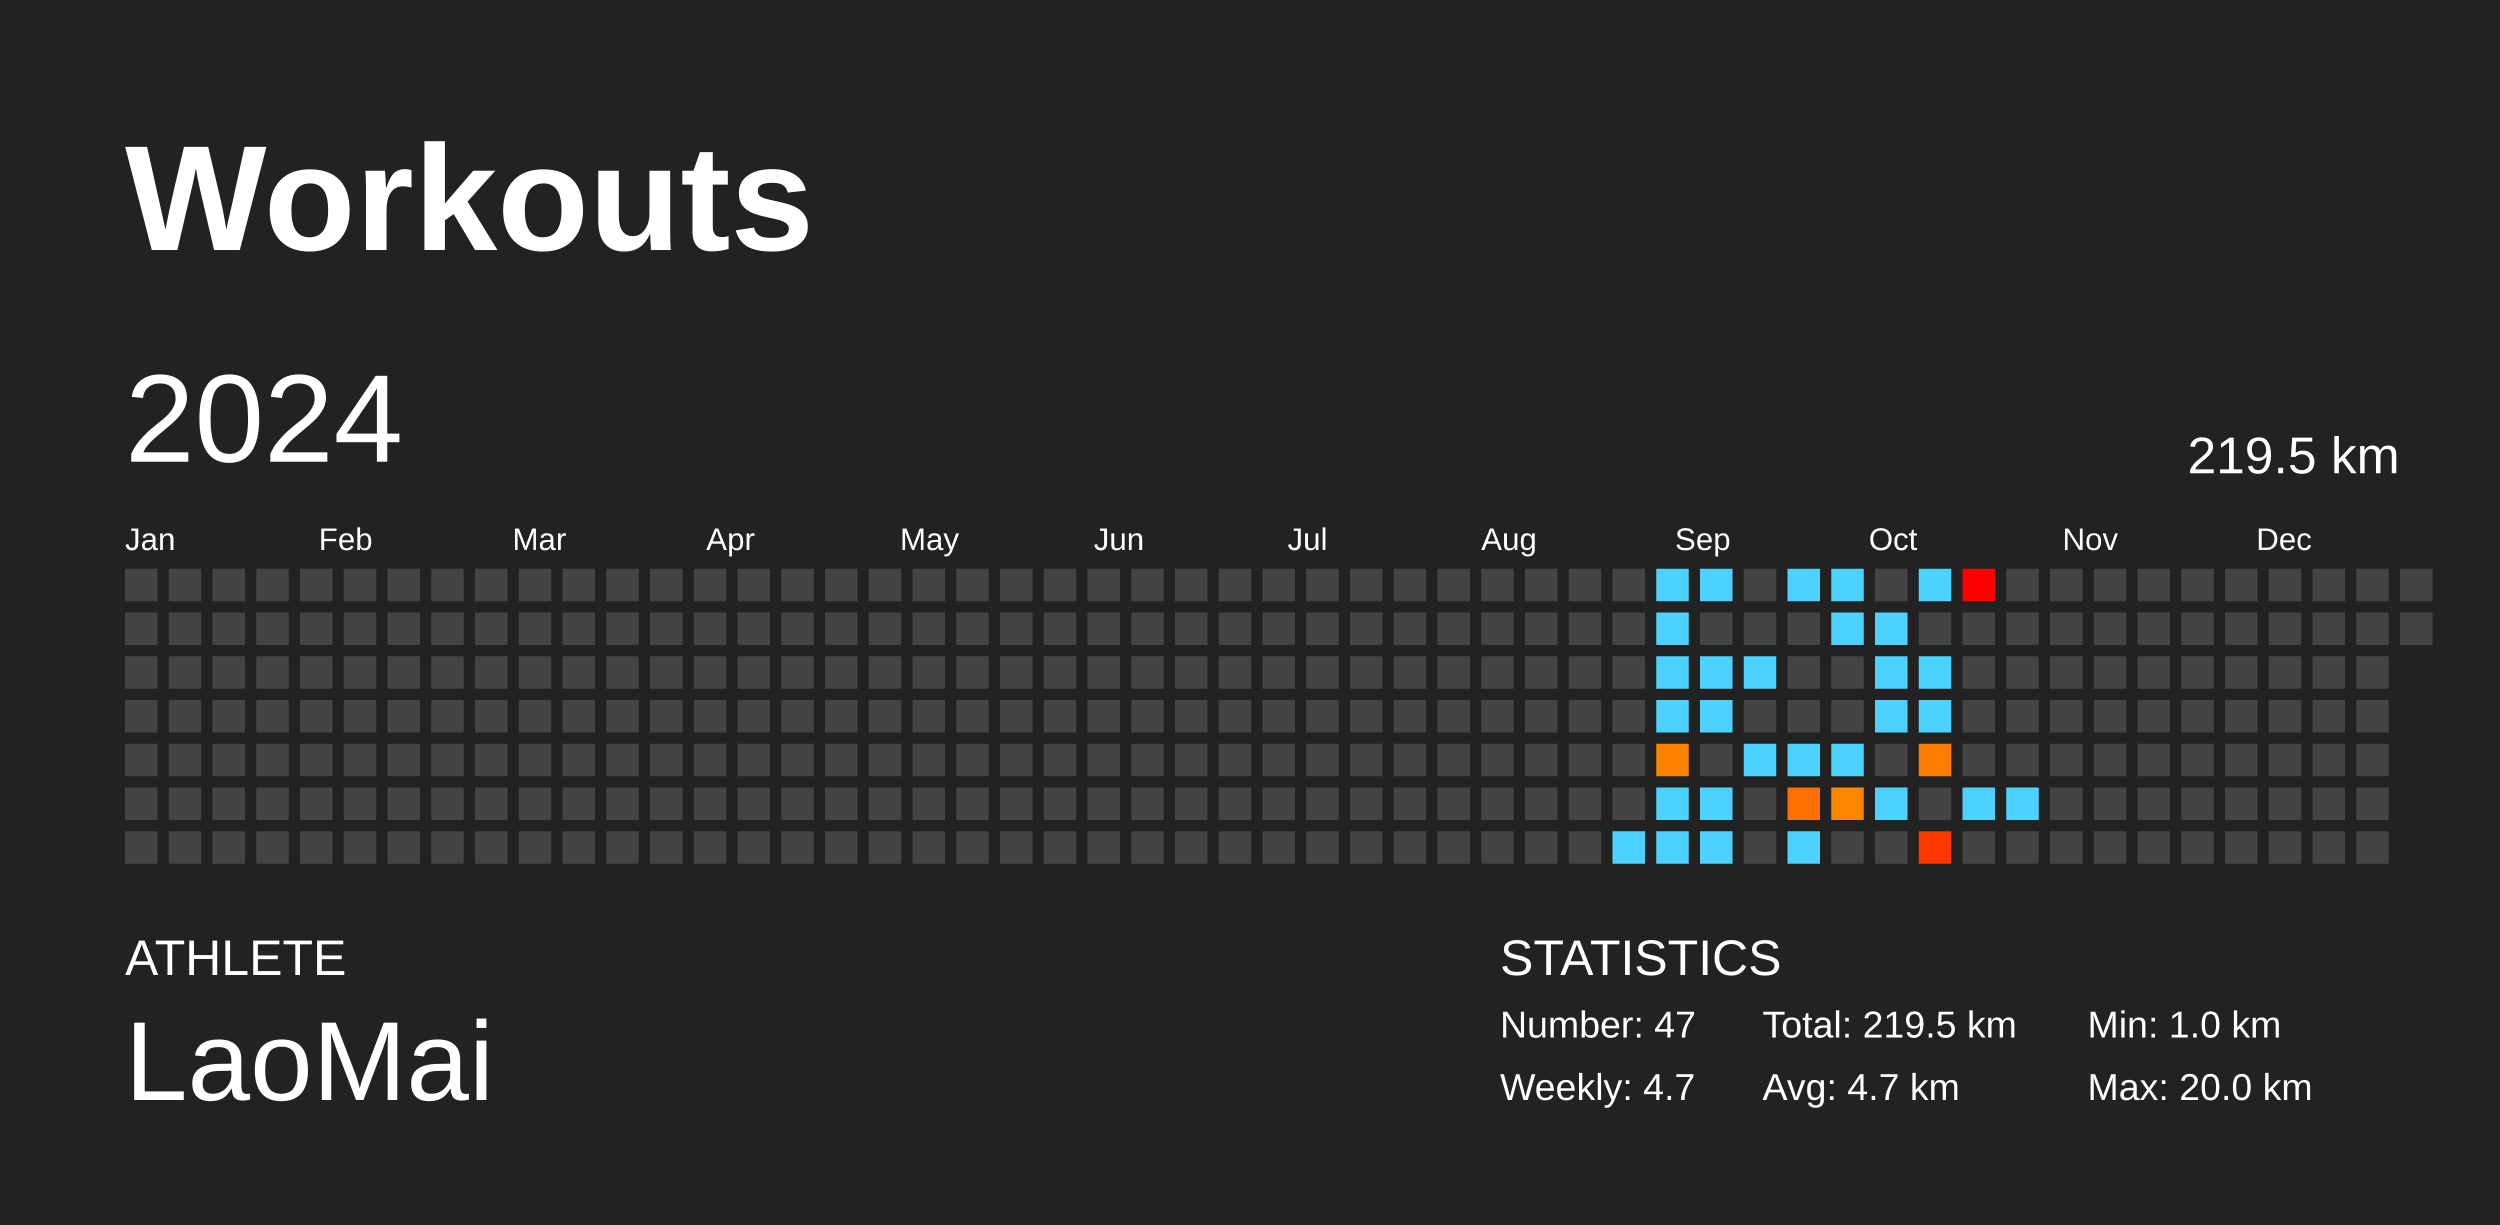
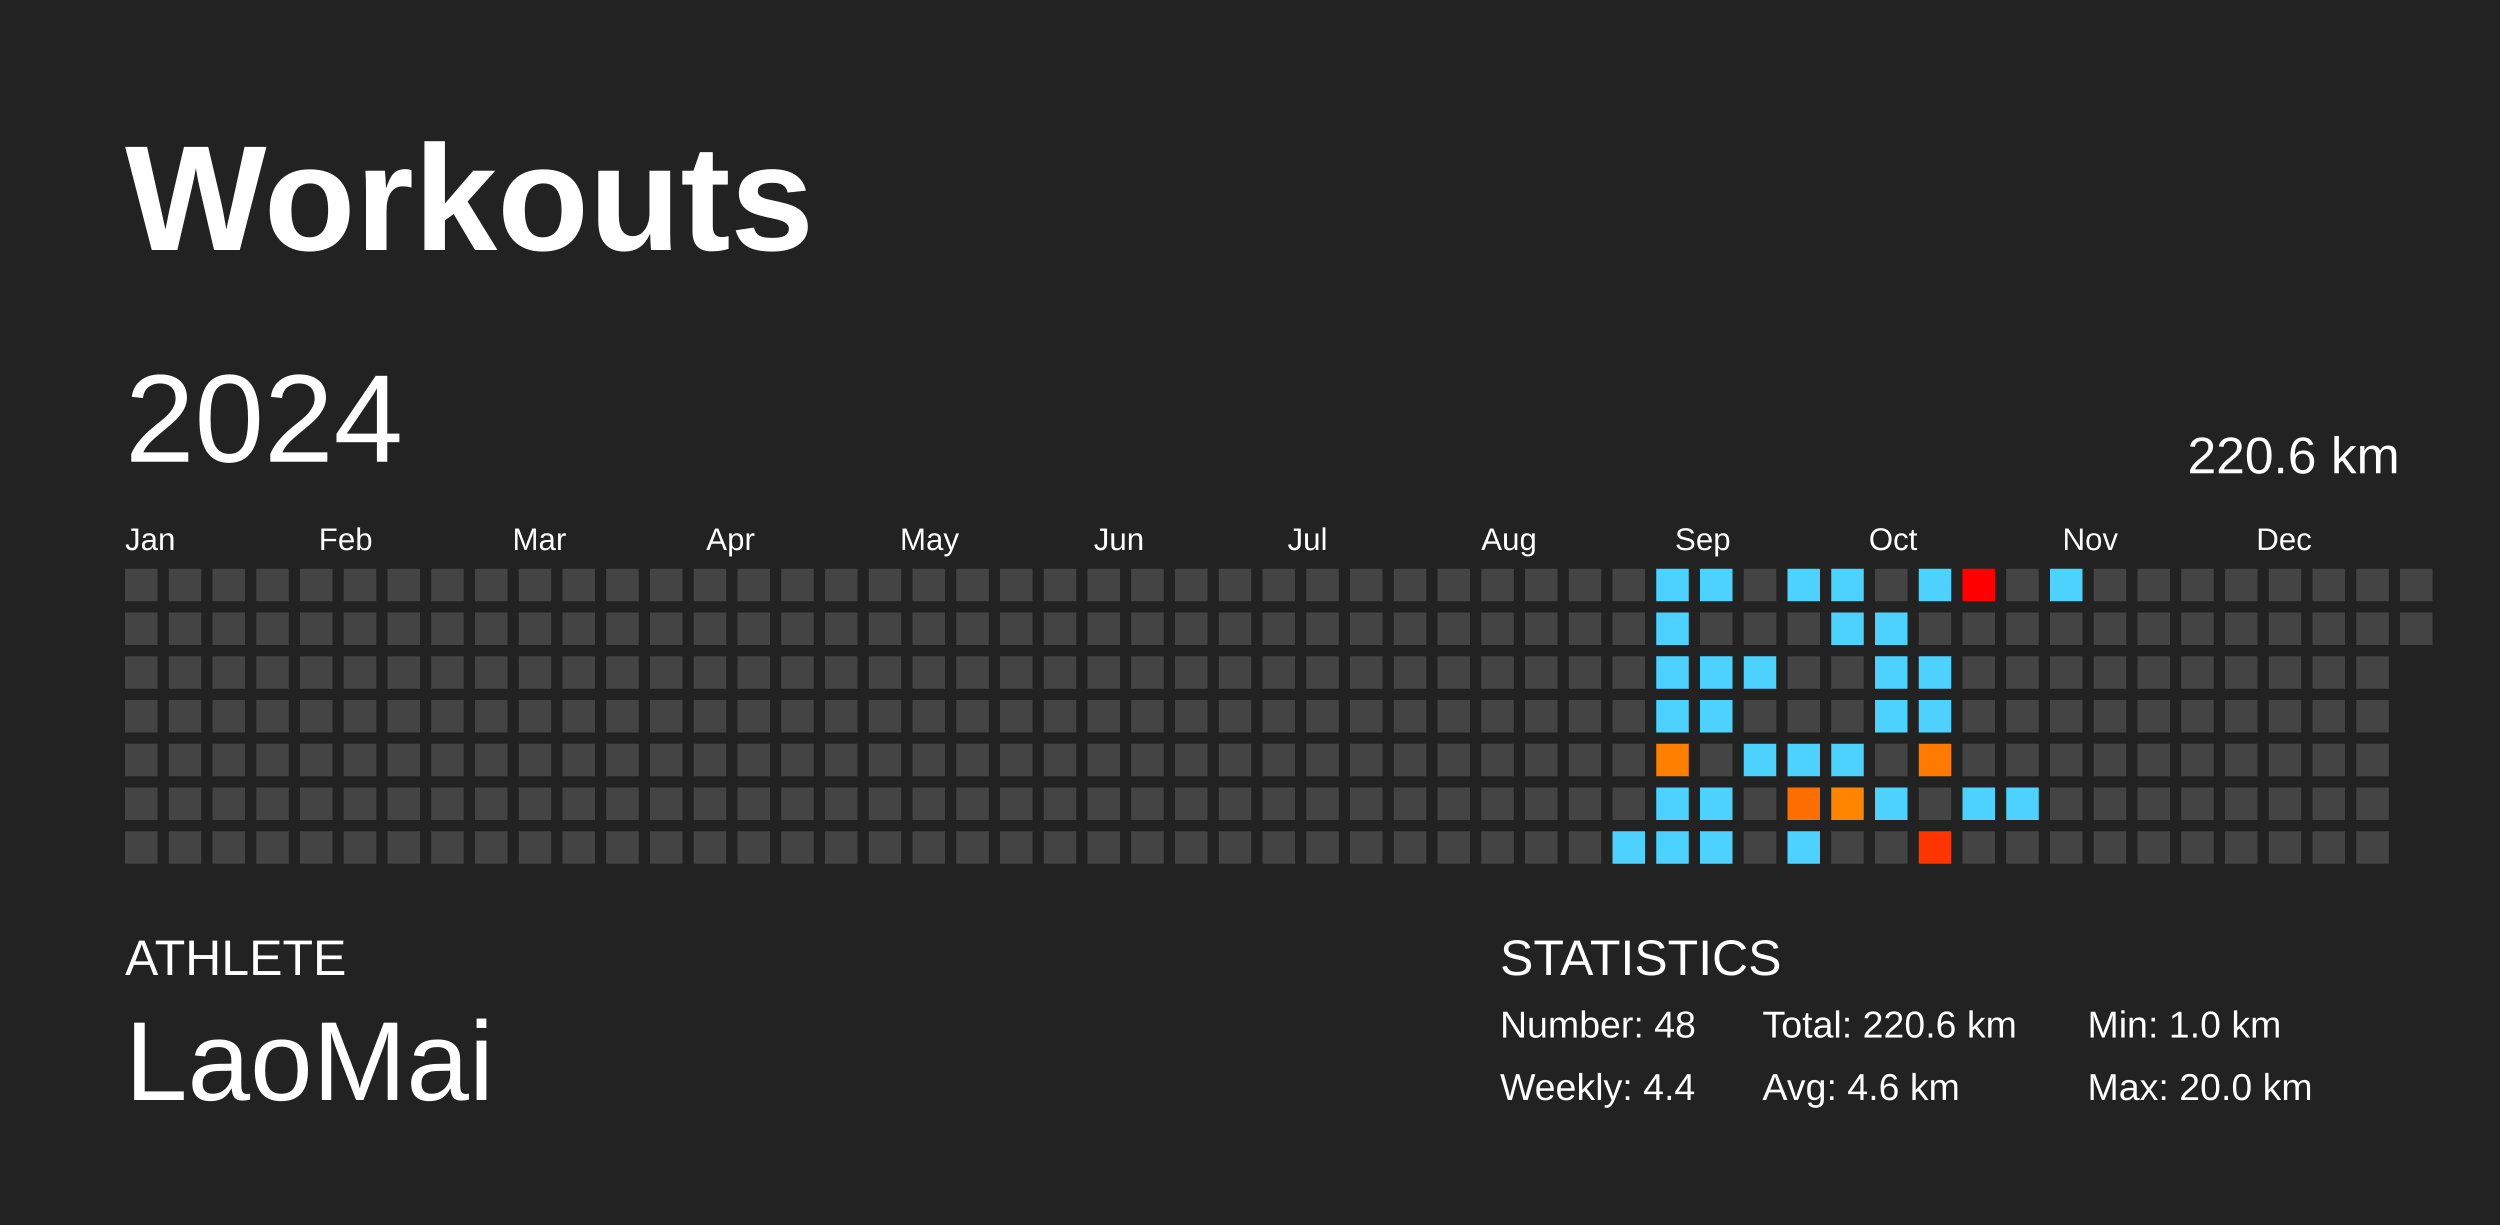
<svg xmlns="http://www.w3.org/2000/svg" baseProfile="full" height="98mm" version="1.1" viewBox="0,0,200,98" width="200mm">
  <defs />
  <rect fill="#222222" height="98" width="200" x="0" y="0" />
  <text fill="#FFFFFF" style="font-size:12px; font-family:Arial; font-weight:bold;" x="10" y="20">Workouts</text>
  <text fill="#FFFFFF" style="font-size:4px; font-family:Arial" x="10" y="78">ATHLETE</text>
  <text fill="#FFFFFF" style="font-size:9px; font-family:Arial" x="10" y="88">LaoMai</text>
  <text fill="#FFFFFF" style="font-size:4px; font-family:Arial" x="120" y="78">STATISTICS</text>
-   <text fill="#FFFFFF" style="font-size:3px; font-family:Arial" x="120" y="83">Number: 47</text>
-   <text fill="#FFFFFF" style="font-size:3px; font-family:Arial" x="120" y="88">Weekly: 4.7</text>
-   <text fill="#FFFFFF" style="font-size:3px; font-family:Arial" x="141" y="83">Total: 219.5 km</text>
-   <text fill="#FFFFFF" style="font-size:3px; font-family:Arial" x="141" y="88">Avg: 4.7 km</text>
+   <text fill="#FFFFFF" style="font-size:3px; font-family:Arial" x="120" y="83">Number: 48</text>
+   <text fill="#FFFFFF" style="font-size:3px; font-family:Arial" x="120" y="88">Weekly: 4.4</text>
+   <text fill="#FFFFFF" style="font-size:3px; font-family:Arial" x="141" y="83">Total: 220.6 km</text>
+   <text fill="#FFFFFF" style="font-size:3px; font-family:Arial" x="141" y="88">Avg: 4.6 km</text>
  <text fill="#FFFFFF" style="font-size:3px; font-family:Arial" x="167" y="83">Min: 1.0 km</text>
  <text fill="#FFFFFF" style="font-size:3px; font-family:Arial" x="167" y="88">Max: 20.0 km</text>
  <text dominant-baseline="hanging" fill="#FFFFFF" style="font-size:10.0px; font-family:Arial;" x="10" y="30">2024</text>
-   <text dominant-baseline="hanging" fill="#FFFFFF" style="font-size:4.125px; font-family:Arial;" x="175" y="35">219.5 km</text>
+   <text dominant-baseline="hanging" fill="#FFFFFF" style="font-size:4.125px; font-family:Arial;" x="175" y="35">220.6 km</text>
  <text fill="#FFFFFF" style="font-size:2.5px; font-family:Arial" x="10.0" y="44">Jan</text>
  <text fill="#FFFFFF" style="font-size:2.5px; font-family:Arial" x="25.5" y="44">Feb</text>
  <text fill="#FFFFFF" style="font-size:2.5px; font-family:Arial" x="41.0" y="44">Mar</text>
  <text fill="#FFFFFF" style="font-size:2.5px; font-family:Arial" x="56.5" y="44">Apr</text>
  <text fill="#FFFFFF" style="font-size:2.5px; font-family:Arial" x="72.0" y="44">May</text>
  <text fill="#FFFFFF" style="font-size:2.5px; font-family:Arial" x="87.5" y="44">Jun</text>
  <text fill="#FFFFFF" style="font-size:2.5px; font-family:Arial" x="103.0" y="44">Jul</text>
  <text fill="#FFFFFF" style="font-size:2.5px; font-family:Arial" x="118.5" y="44">Aug</text>
  <text fill="#FFFFFF" style="font-size:2.5px; font-family:Arial" x="134.0" y="44">Sep</text>
  <text fill="#FFFFFF" style="font-size:2.5px; font-family:Arial" x="149.5" y="44">Oct</text>
  <text fill="#FFFFFF" style="font-size:2.5px; font-family:Arial" x="165.0" y="44">Nov</text>
  <text fill="#FFFFFF" style="font-size:2.5px; font-family:Arial" x="180.5" y="44">Dec</text>
  <rect fill="#444444" height="2.6" width="2.6" x="10.0" y="45.5" />
  <rect fill="#444444" height="2.6" width="2.6" x="10.0" y="49.0" />
  <rect fill="#444444" height="2.6" width="2.6" x="10.0" y="52.5" />
  <rect fill="#444444" height="2.6" width="2.6" x="10.0" y="56.0" />
  <rect fill="#444444" height="2.6" width="2.6" x="10.0" y="59.5" />
  <rect fill="#444444" height="2.6" width="2.6" x="10.0" y="63.0" />
  <rect fill="#444444" height="2.6" width="2.6" x="10.0" y="66.5" />
  <rect fill="#444444" height="2.6" width="2.6" x="13.5" y="45.5" />
  <rect fill="#444444" height="2.6" width="2.6" x="13.5" y="49.0" />
  <rect fill="#444444" height="2.6" width="2.6" x="13.5" y="52.5" />
  <rect fill="#444444" height="2.6" width="2.6" x="13.5" y="56.0" />
  <rect fill="#444444" height="2.6" width="2.6" x="13.5" y="59.5" />
  <rect fill="#444444" height="2.6" width="2.6" x="13.5" y="63.0" />
  <rect fill="#444444" height="2.6" width="2.6" x="13.5" y="66.5" />
  <rect fill="#444444" height="2.6" width="2.6" x="17.0" y="45.5" />
  <rect fill="#444444" height="2.6" width="2.6" x="17.0" y="49.0" />
  <rect fill="#444444" height="2.6" width="2.6" x="17.0" y="52.5" />
  <rect fill="#444444" height="2.6" width="2.6" x="17.0" y="56.0" />
  <rect fill="#444444" height="2.6" width="2.6" x="17.0" y="59.5" />
  <rect fill="#444444" height="2.6" width="2.6" x="17.0" y="63.0" />
  <rect fill="#444444" height="2.6" width="2.6" x="17.0" y="66.5" />
  <rect fill="#444444" height="2.6" width="2.6" x="20.5" y="45.5" />
  <rect fill="#444444" height="2.6" width="2.6" x="20.5" y="49.0" />
  <rect fill="#444444" height="2.6" width="2.6" x="20.5" y="52.5" />
  <rect fill="#444444" height="2.6" width="2.6" x="20.5" y="56.0" />
  <rect fill="#444444" height="2.6" width="2.6" x="20.5" y="59.5" />
  <rect fill="#444444" height="2.6" width="2.6" x="20.5" y="63.0" />
  <rect fill="#444444" height="2.6" width="2.6" x="20.5" y="66.5" />
  <rect fill="#444444" height="2.6" width="2.6" x="24.0" y="45.5" />
  <rect fill="#444444" height="2.6" width="2.6" x="24.0" y="49.0" />
  <rect fill="#444444" height="2.6" width="2.6" x="24.0" y="52.5" />
  <rect fill="#444444" height="2.6" width="2.6" x="24.0" y="56.0" />
  <rect fill="#444444" height="2.6" width="2.6" x="24.0" y="59.5" />
  <rect fill="#444444" height="2.6" width="2.6" x="24.0" y="63.0" />
  <rect fill="#444444" height="2.6" width="2.6" x="24.0" y="66.5" />
  <rect fill="#444444" height="2.6" width="2.6" x="27.5" y="45.5" />
  <rect fill="#444444" height="2.6" width="2.6" x="27.5" y="49.0" />
  <rect fill="#444444" height="2.6" width="2.6" x="27.5" y="52.5" />
  <rect fill="#444444" height="2.6" width="2.6" x="27.5" y="56.0" />
  <rect fill="#444444" height="2.6" width="2.6" x="27.5" y="59.5" />
  <rect fill="#444444" height="2.6" width="2.6" x="27.5" y="63.0" />
  <rect fill="#444444" height="2.6" width="2.6" x="27.5" y="66.5" />
  <rect fill="#444444" height="2.6" width="2.6" x="31.0" y="45.5" />
  <rect fill="#444444" height="2.6" width="2.6" x="31.0" y="49.0" />
  <rect fill="#444444" height="2.6" width="2.6" x="31.0" y="52.5" />
  <rect fill="#444444" height="2.6" width="2.6" x="31.0" y="56.0" />
  <rect fill="#444444" height="2.6" width="2.6" x="31.0" y="59.5" />
  <rect fill="#444444" height="2.6" width="2.6" x="31.0" y="63.0" />
  <rect fill="#444444" height="2.6" width="2.6" x="31.0" y="66.5" />
  <rect fill="#444444" height="2.6" width="2.6" x="34.5" y="45.5" />
  <rect fill="#444444" height="2.6" width="2.6" x="34.5" y="49.0" />
  <rect fill="#444444" height="2.6" width="2.6" x="34.5" y="52.5" />
  <rect fill="#444444" height="2.6" width="2.6" x="34.5" y="56.0" />
  <rect fill="#444444" height="2.6" width="2.6" x="34.5" y="59.5" />
  <rect fill="#444444" height="2.6" width="2.6" x="34.5" y="63.0" />
  <rect fill="#444444" height="2.6" width="2.6" x="34.5" y="66.5" />
  <rect fill="#444444" height="2.6" width="2.6" x="38.0" y="45.5" />
  <rect fill="#444444" height="2.6" width="2.6" x="38.0" y="49.0" />
  <rect fill="#444444" height="2.6" width="2.6" x="38.0" y="52.5" />
  <rect fill="#444444" height="2.6" width="2.6" x="38.0" y="56.0" />
  <rect fill="#444444" height="2.6" width="2.6" x="38.0" y="59.5" />
  <rect fill="#444444" height="2.6" width="2.6" x="38.0" y="63.0" />
  <rect fill="#444444" height="2.6" width="2.6" x="38.0" y="66.5" />
  <rect fill="#444444" height="2.6" width="2.6" x="41.5" y="45.5" />
  <rect fill="#444444" height="2.6" width="2.6" x="41.5" y="49.0" />
  <rect fill="#444444" height="2.6" width="2.6" x="41.5" y="52.5" />
  <rect fill="#444444" height="2.6" width="2.6" x="41.5" y="56.0" />
  <rect fill="#444444" height="2.6" width="2.6" x="41.5" y="59.5" />
  <rect fill="#444444" height="2.6" width="2.6" x="41.5" y="63.0" />
  <rect fill="#444444" height="2.6" width="2.6" x="41.5" y="66.5" />
  <rect fill="#444444" height="2.6" width="2.6" x="45.0" y="45.5" />
  <rect fill="#444444" height="2.6" width="2.6" x="45.0" y="49.0" />
  <rect fill="#444444" height="2.6" width="2.6" x="45.0" y="52.5" />
  <rect fill="#444444" height="2.6" width="2.6" x="45.0" y="56.0" />
  <rect fill="#444444" height="2.6" width="2.6" x="45.0" y="59.5" />
  <rect fill="#444444" height="2.6" width="2.6" x="45.0" y="63.0" />
  <rect fill="#444444" height="2.6" width="2.6" x="45.0" y="66.5" />
  <rect fill="#444444" height="2.6" width="2.6" x="48.5" y="45.5" />
  <rect fill="#444444" height="2.6" width="2.6" x="48.5" y="49.0" />
  <rect fill="#444444" height="2.6" width="2.6" x="48.5" y="52.5" />
  <rect fill="#444444" height="2.6" width="2.6" x="48.5" y="56.0" />
  <rect fill="#444444" height="2.6" width="2.6" x="48.5" y="59.5" />
  <rect fill="#444444" height="2.6" width="2.6" x="48.5" y="63.0" />
  <rect fill="#444444" height="2.6" width="2.6" x="48.5" y="66.5" />
  <rect fill="#444444" height="2.6" width="2.6" x="52.0" y="45.5" />
  <rect fill="#444444" height="2.6" width="2.6" x="52.0" y="49.0" />
  <rect fill="#444444" height="2.6" width="2.6" x="52.0" y="52.5" />
  <rect fill="#444444" height="2.6" width="2.6" x="52.0" y="56.0" />
  <rect fill="#444444" height="2.6" width="2.6" x="52.0" y="59.5" />
  <rect fill="#444444" height="2.6" width="2.6" x="52.0" y="63.0" />
  <rect fill="#444444" height="2.6" width="2.6" x="52.0" y="66.5" />
  <rect fill="#444444" height="2.6" width="2.6" x="55.5" y="45.5" />
  <rect fill="#444444" height="2.6" width="2.6" x="55.5" y="49.0" />
  <rect fill="#444444" height="2.6" width="2.6" x="55.5" y="52.5" />
  <rect fill="#444444" height="2.6" width="2.6" x="55.5" y="56.0" />
  <rect fill="#444444" height="2.6" width="2.6" x="55.5" y="59.5" />
  <rect fill="#444444" height="2.6" width="2.6" x="55.5" y="63.0" />
  <rect fill="#444444" height="2.6" width="2.6" x="55.5" y="66.5" />
  <rect fill="#444444" height="2.6" width="2.6" x="59.0" y="45.5" />
  <rect fill="#444444" height="2.6" width="2.6" x="59.0" y="49.0" />
  <rect fill="#444444" height="2.6" width="2.6" x="59.0" y="52.5" />
  <rect fill="#444444" height="2.6" width="2.6" x="59.0" y="56.0" />
  <rect fill="#444444" height="2.6" width="2.6" x="59.0" y="59.5" />
  <rect fill="#444444" height="2.6" width="2.6" x="59.0" y="63.0" />
  <rect fill="#444444" height="2.6" width="2.6" x="59.0" y="66.5" />
  <rect fill="#444444" height="2.6" width="2.6" x="62.5" y="45.5" />
  <rect fill="#444444" height="2.6" width="2.6" x="62.5" y="49.0" />
  <rect fill="#444444" height="2.6" width="2.6" x="62.5" y="52.5" />
  <rect fill="#444444" height="2.6" width="2.6" x="62.5" y="56.0" />
  <rect fill="#444444" height="2.6" width="2.6" x="62.5" y="59.5" />
  <rect fill="#444444" height="2.6" width="2.6" x="62.5" y="63.0" />
  <rect fill="#444444" height="2.6" width="2.6" x="62.5" y="66.5" />
  <rect fill="#444444" height="2.6" width="2.6" x="66.0" y="45.5" />
  <rect fill="#444444" height="2.6" width="2.6" x="66.0" y="49.0" />
  <rect fill="#444444" height="2.6" width="2.6" x="66.0" y="52.5" />
  <rect fill="#444444" height="2.6" width="2.6" x="66.0" y="56.0" />
  <rect fill="#444444" height="2.6" width="2.6" x="66.0" y="59.5" />
  <rect fill="#444444" height="2.6" width="2.6" x="66.0" y="63.0" />
  <rect fill="#444444" height="2.6" width="2.6" x="66.0" y="66.5" />
  <rect fill="#444444" height="2.6" width="2.6" x="69.5" y="45.5" />
  <rect fill="#444444" height="2.6" width="2.6" x="69.5" y="49.0" />
  <rect fill="#444444" height="2.6" width="2.6" x="69.5" y="52.5" />
  <rect fill="#444444" height="2.6" width="2.6" x="69.5" y="56.0" />
  <rect fill="#444444" height="2.6" width="2.6" x="69.5" y="59.5" />
  <rect fill="#444444" height="2.6" width="2.6" x="69.5" y="63.0" />
  <rect fill="#444444" height="2.6" width="2.6" x="69.5" y="66.5" />
  <rect fill="#444444" height="2.6" width="2.6" x="73.0" y="45.5" />
  <rect fill="#444444" height="2.6" width="2.6" x="73.0" y="49.0" />
  <rect fill="#444444" height="2.6" width="2.6" x="73.0" y="52.5" />
  <rect fill="#444444" height="2.6" width="2.6" x="73.0" y="56.0" />
  <rect fill="#444444" height="2.6" width="2.6" x="73.0" y="59.5" />
  <rect fill="#444444" height="2.6" width="2.6" x="73.0" y="63.0" />
  <rect fill="#444444" height="2.6" width="2.6" x="73.0" y="66.5" />
  <rect fill="#444444" height="2.6" width="2.6" x="76.5" y="45.5" />
  <rect fill="#444444" height="2.6" width="2.6" x="76.5" y="49.0" />
  <rect fill="#444444" height="2.6" width="2.6" x="76.5" y="52.5" />
  <rect fill="#444444" height="2.6" width="2.6" x="76.5" y="56.0" />
  <rect fill="#444444" height="2.6" width="2.6" x="76.5" y="59.5" />
  <rect fill="#444444" height="2.6" width="2.6" x="76.5" y="63.0" />
  <rect fill="#444444" height="2.6" width="2.6" x="76.5" y="66.5" />
  <rect fill="#444444" height="2.6" width="2.6" x="80.0" y="45.5" />
  <rect fill="#444444" height="2.6" width="2.6" x="80.0" y="49.0" />
  <rect fill="#444444" height="2.6" width="2.6" x="80.0" y="52.5" />
  <rect fill="#444444" height="2.6" width="2.6" x="80.0" y="56.0" />
  <rect fill="#444444" height="2.6" width="2.6" x="80.0" y="59.5" />
  <rect fill="#444444" height="2.6" width="2.6" x="80.0" y="63.0" />
  <rect fill="#444444" height="2.6" width="2.6" x="80.0" y="66.5" />
  <rect fill="#444444" height="2.6" width="2.6" x="83.5" y="45.5" />
  <rect fill="#444444" height="2.6" width="2.6" x="83.5" y="49.0" />
  <rect fill="#444444" height="2.6" width="2.6" x="83.5" y="52.5" />
  <rect fill="#444444" height="2.6" width="2.6" x="83.5" y="56.0" />
  <rect fill="#444444" height="2.6" width="2.6" x="83.5" y="59.5" />
  <rect fill="#444444" height="2.6" width="2.6" x="83.5" y="63.0" />
  <rect fill="#444444" height="2.6" width="2.6" x="83.5" y="66.5" />
  <rect fill="#444444" height="2.6" width="2.6" x="87.0" y="45.5" />
  <rect fill="#444444" height="2.6" width="2.6" x="87.0" y="49.0" />
  <rect fill="#444444" height="2.6" width="2.6" x="87.0" y="52.5" />
  <rect fill="#444444" height="2.6" width="2.6" x="87.0" y="56.0" />
  <rect fill="#444444" height="2.6" width="2.6" x="87.0" y="59.5" />
  <rect fill="#444444" height="2.6" width="2.6" x="87.0" y="63.0" />
  <rect fill="#444444" height="2.6" width="2.6" x="87.0" y="66.5" />
  <rect fill="#444444" height="2.6" width="2.6" x="90.5" y="45.5" />
  <rect fill="#444444" height="2.6" width="2.6" x="90.5" y="49.0" />
  <rect fill="#444444" height="2.6" width="2.6" x="90.5" y="52.5" />
  <rect fill="#444444" height="2.6" width="2.6" x="90.5" y="56.0" />
  <rect fill="#444444" height="2.6" width="2.6" x="90.5" y="59.5" />
  <rect fill="#444444" height="2.6" width="2.6" x="90.5" y="63.0" />
  <rect fill="#444444" height="2.6" width="2.6" x="90.5" y="66.5" />
  <rect fill="#444444" height="2.6" width="2.6" x="94.0" y="45.5" />
  <rect fill="#444444" height="2.6" width="2.6" x="94.0" y="49.0" />
  <rect fill="#444444" height="2.6" width="2.6" x="94.0" y="52.5" />
  <rect fill="#444444" height="2.6" width="2.6" x="94.0" y="56.0" />
  <rect fill="#444444" height="2.6" width="2.6" x="94.0" y="59.5" />
  <rect fill="#444444" height="2.6" width="2.6" x="94.0" y="63.0" />
  <rect fill="#444444" height="2.6" width="2.6" x="94.0" y="66.5" />
  <rect fill="#444444" height="2.6" width="2.6" x="97.5" y="45.5" />
  <rect fill="#444444" height="2.6" width="2.6" x="97.5" y="49.0" />
  <rect fill="#444444" height="2.6" width="2.6" x="97.5" y="52.5" />
  <rect fill="#444444" height="2.6" width="2.6" x="97.5" y="56.0" />
  <rect fill="#444444" height="2.6" width="2.6" x="97.5" y="59.5" />
  <rect fill="#444444" height="2.6" width="2.6" x="97.5" y="63.0" />
  <rect fill="#444444" height="2.6" width="2.6" x="97.5" y="66.5" />
  <rect fill="#444444" height="2.6" width="2.6" x="101.0" y="45.5" />
  <rect fill="#444444" height="2.6" width="2.6" x="101.0" y="49.0" />
  <rect fill="#444444" height="2.6" width="2.6" x="101.0" y="52.5" />
  <rect fill="#444444" height="2.6" width="2.6" x="101.0" y="56.0" />
  <rect fill="#444444" height="2.6" width="2.6" x="101.0" y="59.5" />
  <rect fill="#444444" height="2.6" width="2.6" x="101.0" y="63.0" />
  <rect fill="#444444" height="2.6" width="2.6" x="101.0" y="66.5" />
  <rect fill="#444444" height="2.6" width="2.6" x="104.5" y="45.5" />
  <rect fill="#444444" height="2.6" width="2.6" x="104.5" y="49.0" />
  <rect fill="#444444" height="2.6" width="2.6" x="104.5" y="52.5" />
  <rect fill="#444444" height="2.6" width="2.6" x="104.5" y="56.0" />
  <rect fill="#444444" height="2.6" width="2.6" x="104.5" y="59.5" />
  <rect fill="#444444" height="2.6" width="2.6" x="104.5" y="63.0" />
  <rect fill="#444444" height="2.6" width="2.6" x="104.5" y="66.5" />
  <rect fill="#444444" height="2.6" width="2.6" x="108.0" y="45.5" />
  <rect fill="#444444" height="2.6" width="2.6" x="108.0" y="49.0" />
  <rect fill="#444444" height="2.6" width="2.6" x="108.0" y="52.5" />
  <rect fill="#444444" height="2.6" width="2.6" x="108.0" y="56.0" />
  <rect fill="#444444" height="2.6" width="2.6" x="108.0" y="59.5" />
  <rect fill="#444444" height="2.6" width="2.6" x="108.0" y="63.0" />
  <rect fill="#444444" height="2.6" width="2.6" x="108.0" y="66.5" />
  <rect fill="#444444" height="2.6" width="2.6" x="111.5" y="45.5" />
  <rect fill="#444444" height="2.6" width="2.6" x="111.5" y="49.0" />
  <rect fill="#444444" height="2.6" width="2.6" x="111.5" y="52.5" />
  <rect fill="#444444" height="2.6" width="2.6" x="111.5" y="56.0" />
  <rect fill="#444444" height="2.6" width="2.6" x="111.5" y="59.5" />
  <rect fill="#444444" height="2.6" width="2.6" x="111.5" y="63.0" />
  <rect fill="#444444" height="2.6" width="2.6" x="111.5" y="66.5" />
  <rect fill="#444444" height="2.6" width="2.6" x="115.0" y="45.5" />
  <rect fill="#444444" height="2.6" width="2.6" x="115.0" y="49.0" />
  <rect fill="#444444" height="2.6" width="2.6" x="115.0" y="52.5" />
  <rect fill="#444444" height="2.6" width="2.6" x="115.0" y="56.0" />
  <rect fill="#444444" height="2.6" width="2.6" x="115.0" y="59.5" />
  <rect fill="#444444" height="2.6" width="2.6" x="115.0" y="63.0" />
  <rect fill="#444444" height="2.6" width="2.6" x="115.0" y="66.5" />
  <rect fill="#444444" height="2.6" width="2.6" x="118.5" y="45.5" />
  <rect fill="#444444" height="2.6" width="2.6" x="118.5" y="49.0" />
  <rect fill="#444444" height="2.6" width="2.6" x="118.5" y="52.5" />
  <rect fill="#444444" height="2.6" width="2.6" x="118.5" y="56.0" />
  <rect fill="#444444" height="2.6" width="2.6" x="118.5" y="59.5" />
  <rect fill="#444444" height="2.6" width="2.6" x="118.5" y="63.0" />
  <rect fill="#444444" height="2.6" width="2.6" x="118.5" y="66.5" />
  <rect fill="#444444" height="2.6" width="2.6" x="122.0" y="45.5" />
  <rect fill="#444444" height="2.6" width="2.6" x="122.0" y="49.0" />
  <rect fill="#444444" height="2.6" width="2.6" x="122.0" y="52.5" />
  <rect fill="#444444" height="2.6" width="2.6" x="122.0" y="56.0" />
  <rect fill="#444444" height="2.6" width="2.6" x="122.0" y="59.5" />
  <rect fill="#444444" height="2.6" width="2.6" x="122.0" y="63.0" />
  <rect fill="#444444" height="2.6" width="2.6" x="122.0" y="66.5" />
  <rect fill="#444444" height="2.6" width="2.6" x="125.5" y="45.5" />
  <rect fill="#444444" height="2.6" width="2.6" x="125.5" y="49.0" />
  <rect fill="#444444" height="2.6" width="2.6" x="125.5" y="52.5" />
  <rect fill="#444444" height="2.6" width="2.6" x="125.5" y="56.0" />
  <rect fill="#444444" height="2.6" width="2.6" x="125.5" y="59.5" />
  <rect fill="#444444" height="2.6" width="2.6" x="125.5" y="63.0" />
  <rect fill="#444444" height="2.6" width="2.6" x="125.5" y="66.5" />
  <rect fill="#444444" height="2.6" width="2.6" x="129.0" y="45.5" />
  <rect fill="#444444" height="2.6" width="2.6" x="129.0" y="49.0" />
  <rect fill="#444444" height="2.6" width="2.6" x="129.0" y="52.5" />
  <rect fill="#444444" height="2.6" width="2.6" x="129.0" y="56.0" />
  <rect fill="#444444" height="2.6" width="2.6" x="129.0" y="59.5" />
  <rect fill="#444444" height="2.6" width="2.6" x="129.0" y="63.0" />
  <rect fill="#4dd2ff" height="2.6" width="2.6" x="129.0" y="66.5" />
  <rect fill="#4dd2ff" height="2.6" width="2.6" x="132.5" y="45.5" />
  <rect fill="#4dd2ff" height="2.6" width="2.6" x="132.5" y="49.0" />
  <rect fill="#4dd2ff" height="2.6" width="2.6" x="132.5" y="52.5" />
  <rect fill="#4dd2ff" height="2.6" width="2.6" x="132.5" y="56.0" />
-   <rect fill="#ff8100" height="2.6" width="2.6" x="132.5" y="59.5" />
+   <rect fill="#ff7f00" height="2.6" width="2.6" x="132.5" y="59.5" />
  <rect fill="#4dd2ff" height="2.6" width="2.6" x="132.5" y="63.0" />
  <rect fill="#4dd2ff" height="2.6" width="2.6" x="132.5" y="66.5" />
  <rect fill="#4dd2ff" height="2.6" width="2.6" x="136.0" y="45.5" />
  <rect fill="#444444" height="2.6" width="2.6" x="136.0" y="49.0" />
  <rect fill="#4dd2ff" height="2.6" width="2.6" x="136.0" y="52.5" />
  <rect fill="#4dd2ff" height="2.6" width="2.6" x="136.0" y="56.0" />
  <rect fill="#444444" height="2.6" width="2.6" x="136.0" y="59.5" />
  <rect fill="#4dd2ff" height="2.6" width="2.6" x="136.0" y="63.0" />
  <rect fill="#4dd2ff" height="2.6" width="2.6" x="136.0" y="66.5" />
  <rect fill="#444444" height="2.6" width="2.6" x="139.5" y="45.5" />
  <rect fill="#444444" height="2.6" width="2.6" x="139.5" y="49.0" />
  <rect fill="#4dd2ff" height="2.6" width="2.6" x="139.5" y="52.5" />
  <rect fill="#444444" height="2.6" width="2.6" x="139.5" y="56.0" />
  <rect fill="#4dd2ff" height="2.6" width="2.6" x="139.5" y="59.5" />
  <rect fill="#444444" height="2.6" width="2.6" x="139.5" y="63.0" />
  <rect fill="#444444" height="2.6" width="2.6" x="139.5" y="66.5" />
  <rect fill="#4dd2ff" height="2.6" width="2.6" x="143.0" y="45.5" />
  <rect fill="#444444" height="2.6" width="2.6" x="143.0" y="49.0" />
  <rect fill="#444444" height="2.6" width="2.6" x="143.0" y="52.5" />
  <rect fill="#444444" height="2.6" width="2.6" x="143.0" y="56.0" />
  <rect fill="#4dd2ff" height="2.6" width="2.6" x="143.0" y="59.5" />
-   <rect fill="#ff7000" height="2.6" width="2.6" x="143.0" y="63.0" />
+   <rect fill="#ff6e00" height="2.6" width="2.6" x="143.0" y="63.0" />
  <rect fill="#4dd2ff" height="2.6" width="2.6" x="143.0" y="66.5" />
  <rect fill="#4dd2ff" height="2.6" width="2.6" x="146.5" y="45.5" />
  <rect fill="#4dd2ff" height="2.6" width="2.6" x="146.5" y="49.0" />
  <rect fill="#444444" height="2.6" width="2.6" x="146.5" y="52.5" />
  <rect fill="#444444" height="2.6" width="2.6" x="146.5" y="56.0" />
  <rect fill="#4dd2ff" height="2.6" width="2.6" x="146.5" y="59.5" />
-   <rect fill="#ff8600" height="2.6" width="2.6" x="146.5" y="63.0" />
+   <rect fill="#ff8400" height="2.6" width="2.6" x="146.5" y="63.0" />
  <rect fill="#444444" height="2.6" width="2.6" x="146.5" y="66.5" />
  <rect fill="#444444" height="2.6" width="2.6" x="150.0" y="45.5" />
  <rect fill="#4dd2ff" height="2.6" width="2.6" x="150.0" y="49.0" />
  <rect fill="#4dd2ff" height="2.6" width="2.6" x="150.0" y="52.5" />
  <rect fill="#4dd2ff" height="2.6" width="2.6" x="150.0" y="56.0" />
  <rect fill="#444444" height="2.6" width="2.6" x="150.0" y="59.5" />
  <rect fill="#4dd2ff" height="2.6" width="2.6" x="150.0" y="63.0" />
  <rect fill="#444444" height="2.6" width="2.6" x="150.0" y="66.5" />
  <rect fill="#4dd2ff" height="2.6" width="2.6" x="153.5" y="45.5" />
  <rect fill="#444444" height="2.6" width="2.6" x="153.5" y="49.0" />
  <rect fill="#4dd2ff" height="2.6" width="2.6" x="153.5" y="52.5" />
  <rect fill="#4dd2ff" height="2.6" width="2.6" x="153.5" y="56.0" />
-   <rect fill="#ff7d00" height="2.6" width="2.6" x="153.5" y="59.5" />
+   <rect fill="#ff7b00" height="2.6" width="2.6" x="153.5" y="59.5" />
  <rect fill="#444444" height="2.6" width="2.6" x="153.5" y="63.0" />
-   <rect fill="#ff3700" height="2.6" width="2.6" x="153.5" y="66.5" />
+   <rect fill="#ff3600" height="2.6" width="2.6" x="153.5" y="66.5" />
  <rect fill="red" height="2.6" width="2.6" x="157.0" y="45.5" />
  <rect fill="#444444" height="2.6" width="2.6" x="157.0" y="49.0" />
  <rect fill="#444444" height="2.6" width="2.6" x="157.0" y="52.5" />
  <rect fill="#444444" height="2.6" width="2.6" x="157.0" y="56.0" />
  <rect fill="#444444" height="2.6" width="2.6" x="157.0" y="59.5" />
  <rect fill="#4dd2ff" height="2.6" width="2.6" x="157.0" y="63.0" />
  <rect fill="#444444" height="2.6" width="2.6" x="157.0" y="66.5" />
  <rect fill="#444444" height="2.6" width="2.6" x="160.5" y="45.5" />
  <rect fill="#444444" height="2.6" width="2.6" x="160.5" y="49.0" />
  <rect fill="#444444" height="2.6" width="2.6" x="160.5" y="52.5" />
  <rect fill="#444444" height="2.6" width="2.6" x="160.5" y="56.0" />
  <rect fill="#444444" height="2.6" width="2.6" x="160.5" y="59.5" />
  <rect fill="#4dd2ff" height="2.6" width="2.6" x="160.5" y="63.0" />
  <rect fill="#444444" height="2.6" width="2.6" x="160.5" y="66.5" />
-   <rect fill="#444444" height="2.6" width="2.6" x="164.0" y="45.5" />
+   <rect fill="#4dd2ff" height="2.6" width="2.6" x="164.0" y="45.5" />
  <rect fill="#444444" height="2.6" width="2.6" x="164.0" y="49.0" />
  <rect fill="#444444" height="2.6" width="2.6" x="164.0" y="52.5" />
  <rect fill="#444444" height="2.6" width="2.6" x="164.0" y="56.0" />
  <rect fill="#444444" height="2.6" width="2.6" x="164.0" y="59.5" />
  <rect fill="#444444" height="2.6" width="2.6" x="164.0" y="63.0" />
  <rect fill="#444444" height="2.6" width="2.6" x="164.0" y="66.5" />
  <rect fill="#444444" height="2.6" width="2.6" x="167.5" y="45.5" />
  <rect fill="#444444" height="2.6" width="2.6" x="167.5" y="49.0" />
  <rect fill="#444444" height="2.6" width="2.6" x="167.5" y="52.5" />
  <rect fill="#444444" height="2.6" width="2.6" x="167.5" y="56.0" />
  <rect fill="#444444" height="2.6" width="2.6" x="167.5" y="59.5" />
  <rect fill="#444444" height="2.6" width="2.6" x="167.5" y="63.0" />
  <rect fill="#444444" height="2.6" width="2.6" x="167.5" y="66.5" />
  <rect fill="#444444" height="2.6" width="2.6" x="171.0" y="45.5" />
  <rect fill="#444444" height="2.6" width="2.6" x="171.0" y="49.0" />
  <rect fill="#444444" height="2.6" width="2.6" x="171.0" y="52.5" />
  <rect fill="#444444" height="2.6" width="2.6" x="171.0" y="56.0" />
  <rect fill="#444444" height="2.6" width="2.6" x="171.0" y="59.5" />
  <rect fill="#444444" height="2.6" width="2.6" x="171.0" y="63.0" />
  <rect fill="#444444" height="2.6" width="2.6" x="171.0" y="66.5" />
  <rect fill="#444444" height="2.6" width="2.6" x="174.5" y="45.5" />
  <rect fill="#444444" height="2.6" width="2.6" x="174.5" y="49.0" />
  <rect fill="#444444" height="2.6" width="2.6" x="174.5" y="52.5" />
  <rect fill="#444444" height="2.6" width="2.6" x="174.5" y="56.0" />
  <rect fill="#444444" height="2.6" width="2.6" x="174.5" y="59.5" />
  <rect fill="#444444" height="2.6" width="2.6" x="174.5" y="63.0" />
  <rect fill="#444444" height="2.6" width="2.6" x="174.5" y="66.5" />
  <rect fill="#444444" height="2.6" width="2.6" x="178.0" y="45.5" />
  <rect fill="#444444" height="2.6" width="2.6" x="178.0" y="49.0" />
  <rect fill="#444444" height="2.6" width="2.6" x="178.0" y="52.5" />
  <rect fill="#444444" height="2.6" width="2.6" x="178.0" y="56.0" />
  <rect fill="#444444" height="2.6" width="2.6" x="178.0" y="59.5" />
  <rect fill="#444444" height="2.6" width="2.6" x="178.0" y="63.0" />
  <rect fill="#444444" height="2.6" width="2.6" x="178.0" y="66.5" />
  <rect fill="#444444" height="2.6" width="2.6" x="181.5" y="45.5" />
  <rect fill="#444444" height="2.6" width="2.6" x="181.5" y="49.0" />
  <rect fill="#444444" height="2.6" width="2.6" x="181.5" y="52.5" />
  <rect fill="#444444" height="2.6" width="2.6" x="181.5" y="56.0" />
  <rect fill="#444444" height="2.6" width="2.6" x="181.5" y="59.5" />
  <rect fill="#444444" height="2.6" width="2.6" x="181.5" y="63.0" />
  <rect fill="#444444" height="2.6" width="2.6" x="181.5" y="66.5" />
  <rect fill="#444444" height="2.6" width="2.6" x="185.0" y="45.5" />
  <rect fill="#444444" height="2.6" width="2.6" x="185.0" y="49.0" />
  <rect fill="#444444" height="2.6" width="2.6" x="185.0" y="52.5" />
  <rect fill="#444444" height="2.6" width="2.6" x="185.0" y="56.0" />
  <rect fill="#444444" height="2.6" width="2.6" x="185.0" y="59.5" />
  <rect fill="#444444" height="2.6" width="2.6" x="185.0" y="63.0" />
  <rect fill="#444444" height="2.6" width="2.6" x="185.0" y="66.5" />
  <rect fill="#444444" height="2.6" width="2.6" x="188.5" y="45.5" />
  <rect fill="#444444" height="2.6" width="2.6" x="188.5" y="49.0" />
  <rect fill="#444444" height="2.6" width="2.6" x="188.5" y="52.5" />
  <rect fill="#444444" height="2.6" width="2.6" x="188.5" y="56.0" />
  <rect fill="#444444" height="2.6" width="2.6" x="188.5" y="59.5" />
  <rect fill="#444444" height="2.6" width="2.6" x="188.5" y="63.0" />
  <rect fill="#444444" height="2.6" width="2.6" x="188.5" y="66.5" />
  <rect fill="#444444" height="2.6" width="2.6" x="192.0" y="45.5" />
  <rect fill="#444444" height="2.6" width="2.6" x="192.0" y="49.0" />
</svg>
